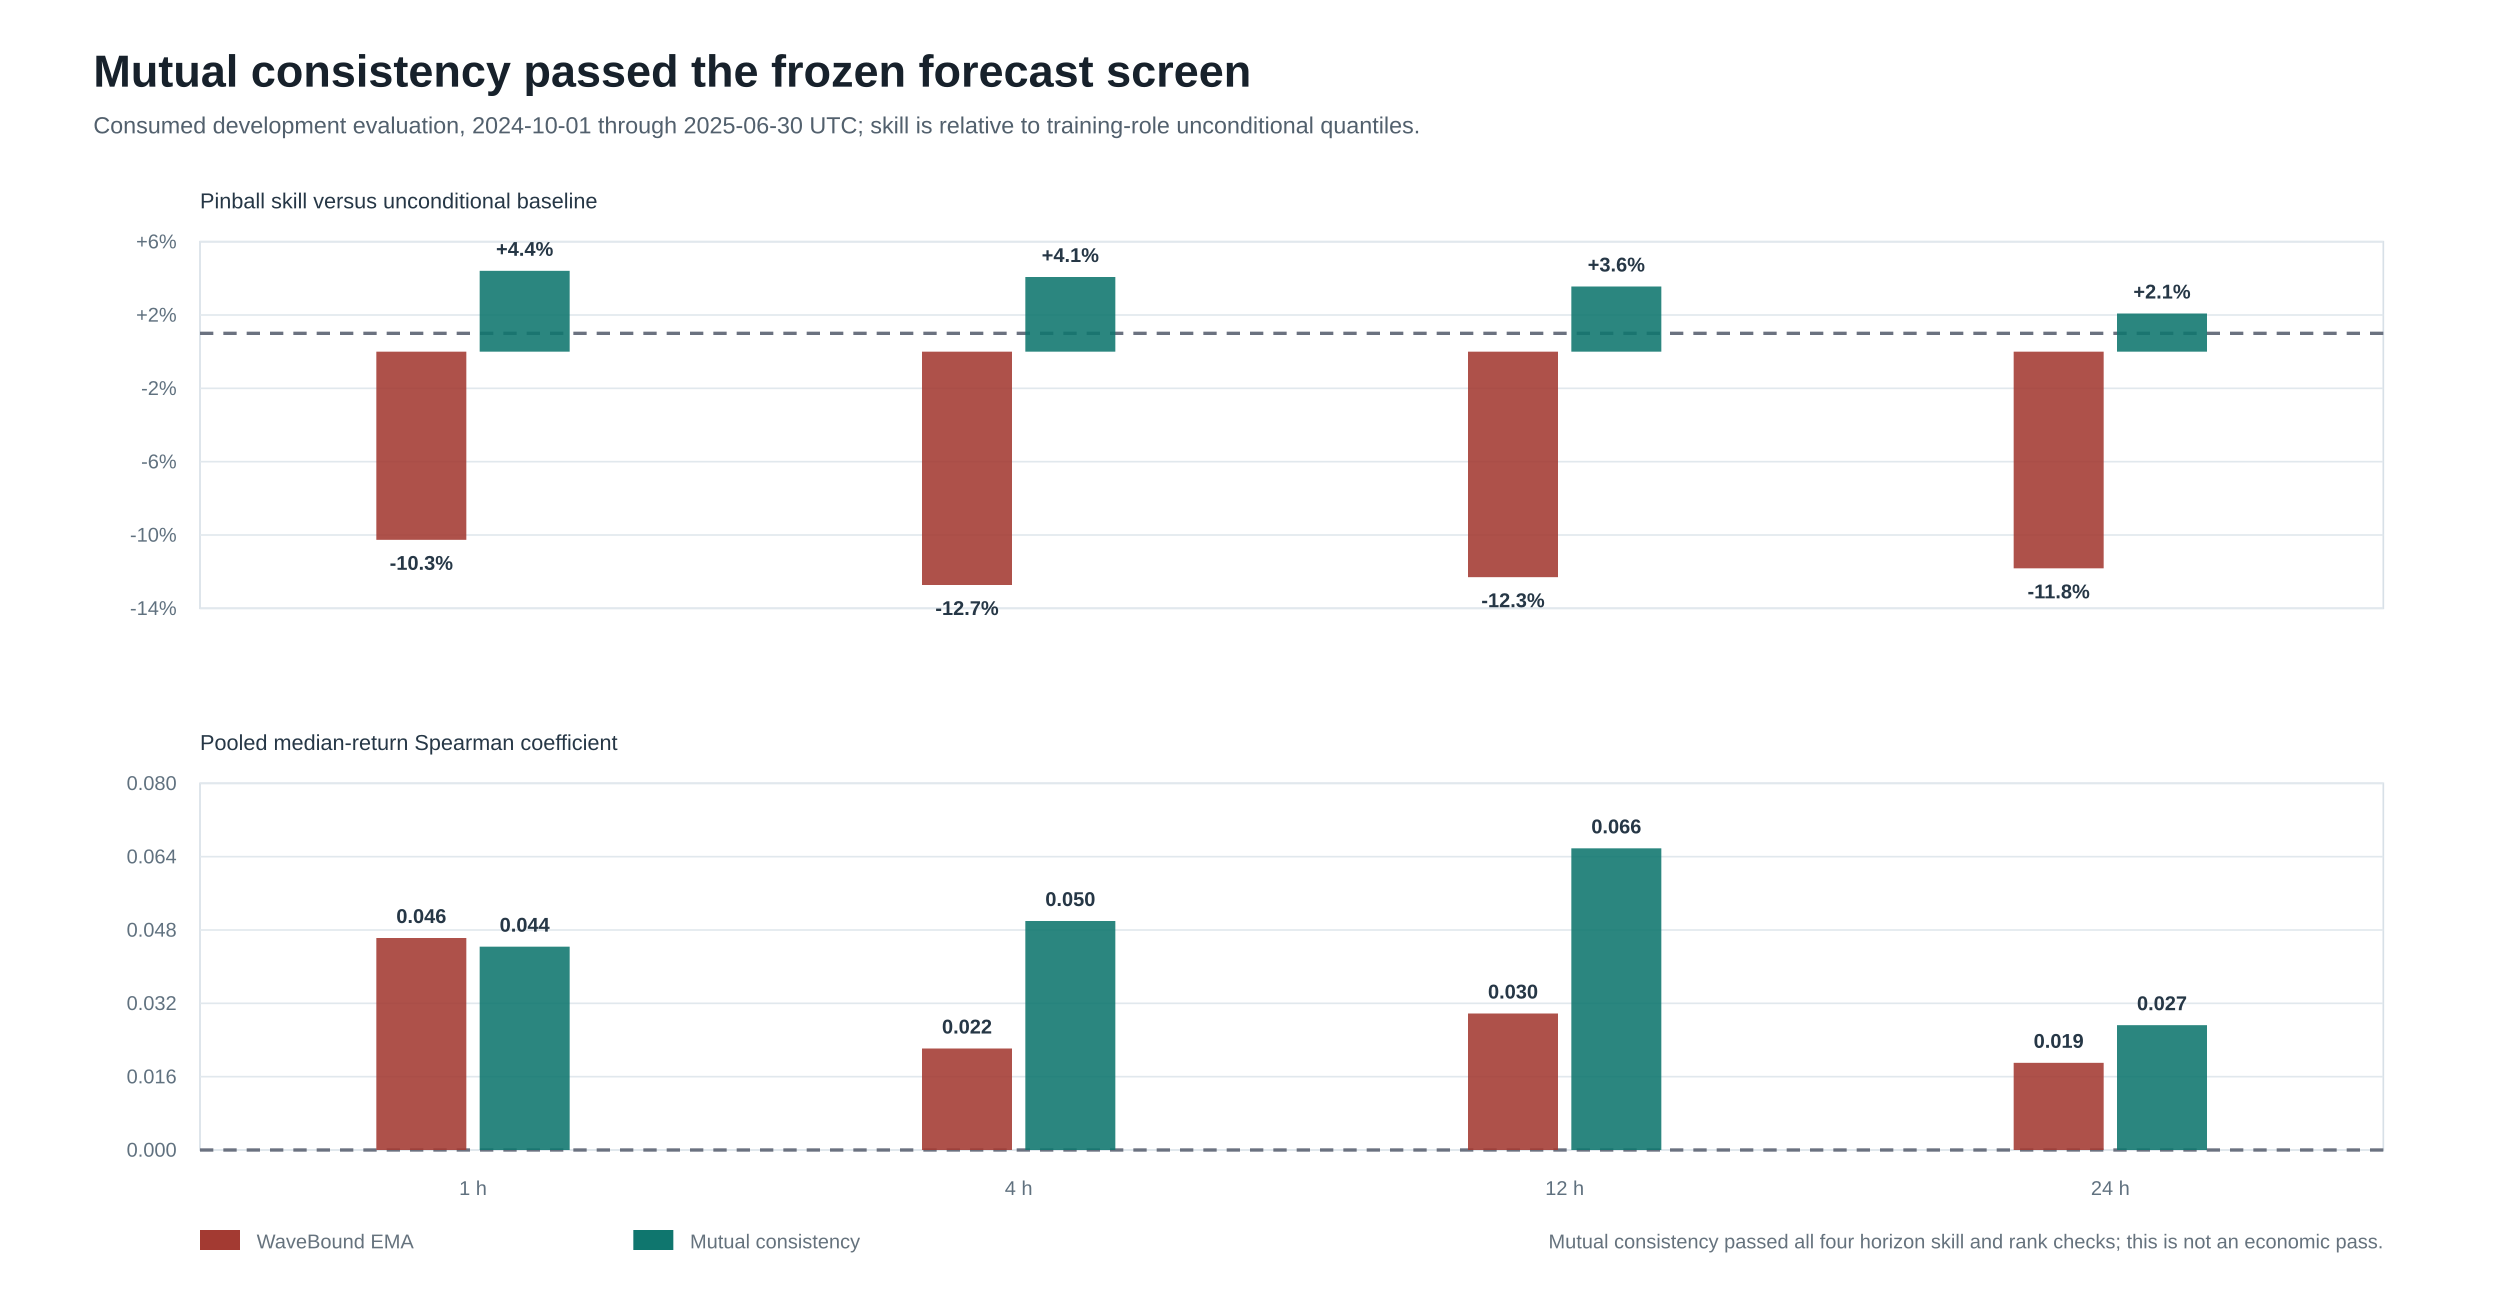
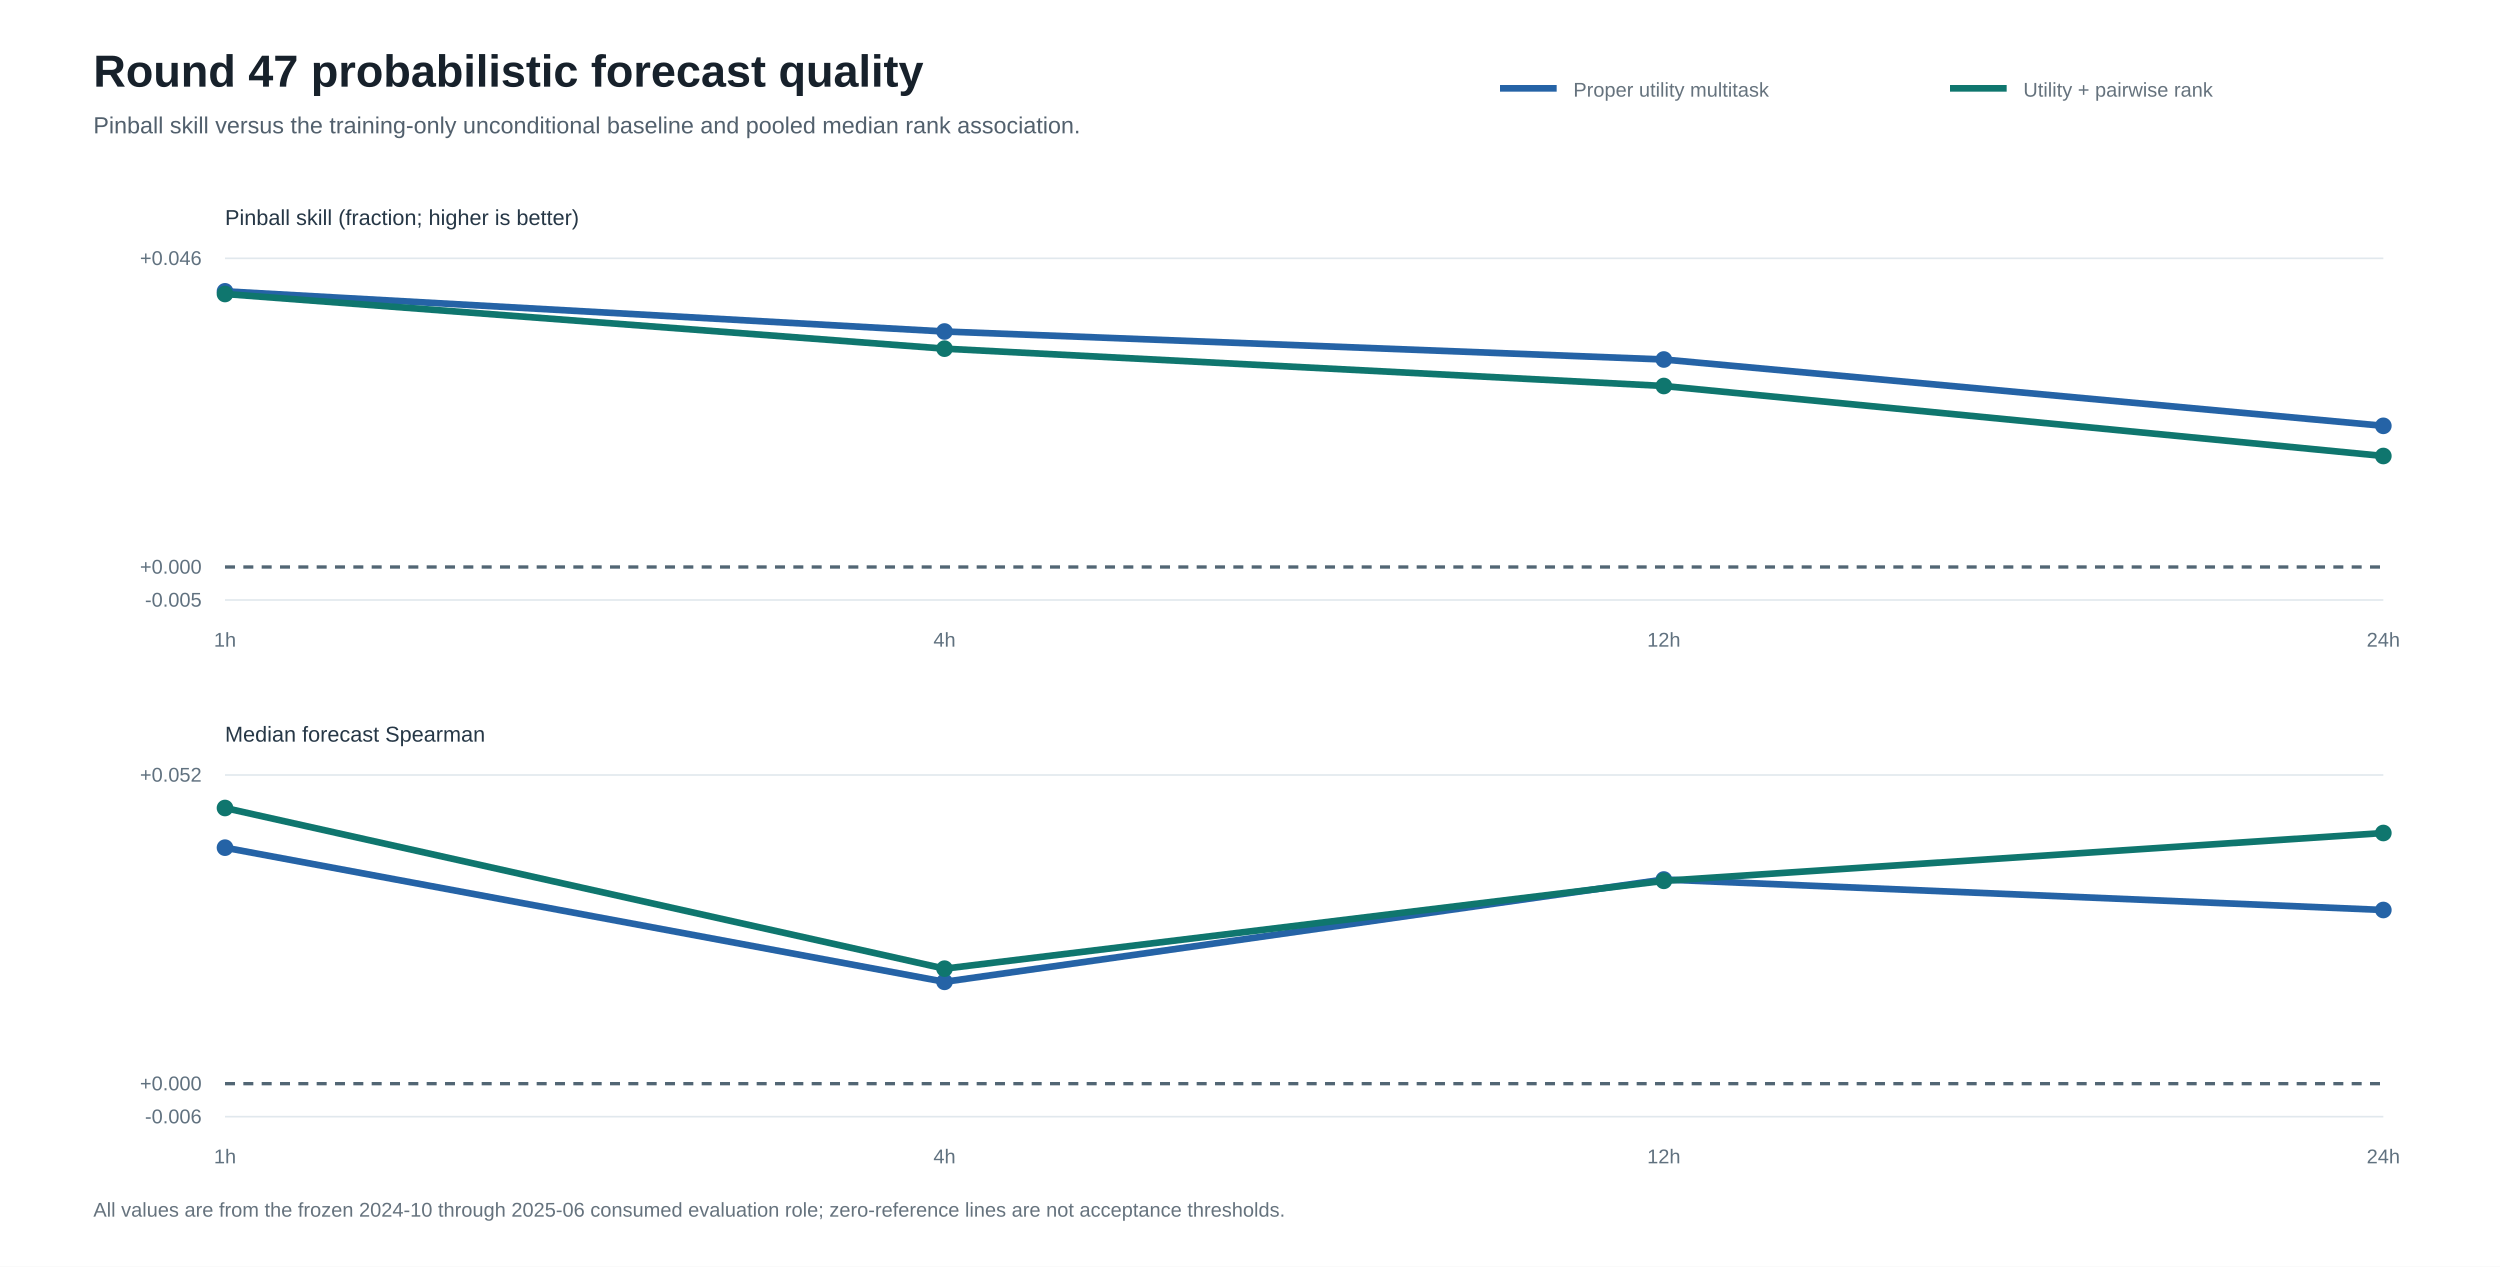
- <svg xmlns="http://www.w3.org/2000/svg" width="1500" height="780" viewBox="0 0 1500 780" role="img" aria-labelledby="title desc">
+ <svg xmlns="http://www.w3.org/2000/svg" width="1500" height="760" viewBox="0 0 1500 760" role="img" aria-labelledby="title desc">
  <rect width="100%" height="100%" fill="#ffffff" />
  <style>text{font-family:"Segoe UI",Arial,sans-serif;letter-spacing:0}.title{font-size:27px;font-weight:700;fill:#17212b}.subtitle{font-size:14px;fill:#52606d}.label{font-size:13px;fill:#263746}.axis{font-size:12px;fill:#60717f}.value{font-size:12px;font-weight:650;fill:#263746}.note{font-size:12px;fill:#65727d}.grid{stroke:#e1e8ed;stroke-width:1}.zero{stroke:#526674;stroke-width:2;stroke-dasharray:6 5}</style>
-   <text x="56" y="52" class="title">Mutual consistency passed the frozen forecast screen</text>
-   <text x="56" y="80" class="subtitle">Consumed development evaluation, 2024-10-01 through 2025-06-30 UTC; skill is relative to training-role unconditional quantiles.</text>
-   <text x="120" y="125" class="label">Pinball skill versus unconditional baseline</text>
-   <rect x="120" y="145" width="1310" height="220" fill="#ffffff" stroke="#d8e0e7" />
-   <line x1="120" y1="365.0" x2="1430" y2="365.0" class="grid" />
-   <text x="106" y="369.0" text-anchor="end" class="axis">-14%</text>
-   <line x1="120" y1="321.0" x2="1430" y2="321.0" class="grid" />
-   <text x="106" y="325.0" text-anchor="end" class="axis">-10%</text>
-   <line x1="120" y1="277.0" x2="1430" y2="277.0" class="grid" />
-   <text x="106" y="281.0" text-anchor="end" class="axis">-6%</text>
-   <line x1="120" y1="233.0" x2="1430" y2="233.0" class="grid" />
-   <text x="106" y="237.0" text-anchor="end" class="axis">-2%</text>
-   <line x1="120" y1="189.0" x2="1430" y2="189.0" class="grid" />
-   <text x="106" y="193.0" text-anchor="end" class="axis">+2%</text>
-   <line x1="120" y1="145.0" x2="1430" y2="145.0" class="grid" />
-   <text x="106" y="149.0" text-anchor="end" class="axis">+6%</text>
-   <line x1="120" y1="200.0" x2="1430" y2="200.0" stroke="#6b7280" stroke-width="2" stroke-dasharray="8 6" />
-   <rect x="225.8" y="211.0" width="54" height="112.9" fill="#a33a32" fill-opacity="0.88" />
-   <text x="252.8" y="341.9" text-anchor="middle" class="value">-10.3%</text>
-   <rect x="287.8" y="162.5" width="54" height="48.5" fill="#0f766e" fill-opacity="0.88" />
-   <text x="314.8" y="153.5" text-anchor="middle" class="value">+4.4%</text>
-   <rect x="553.2" y="211.0" width="54" height="140.0" fill="#a33a32" fill-opacity="0.88" />
-   <text x="580.2" y="369.0" text-anchor="middle" class="value">-12.7%</text>
-   <rect x="615.2" y="166.2" width="54" height="44.8" fill="#0f766e" fill-opacity="0.88" />
-   <text x="642.2" y="157.2" text-anchor="middle" class="value">+4.1%</text>
-   <rect x="880.8" y="211.0" width="54" height="135.3" fill="#a33a32" fill-opacity="0.88" />
-   <text x="907.8" y="364.3" text-anchor="middle" class="value">-12.3%</text>
-   <rect x="942.8" y="171.9" width="54" height="39.1" fill="#0f766e" fill-opacity="0.88" />
-   <text x="969.8" y="162.9" text-anchor="middle" class="value">+3.6%</text>
-   <rect x="1208.2" y="211.0" width="54" height="130.0" fill="#a33a32" fill-opacity="0.88" />
-   <text x="1235.2" y="359.0" text-anchor="middle" class="value">-11.8%</text>
-   <rect x="1270.2" y="188.1" width="54" height="22.9" fill="#0f766e" fill-opacity="0.88" />
-   <text x="1297.2" y="179.1" text-anchor="middle" class="value">+2.1%</text>
-   <text x="120" y="450" class="label">Pooled median-return Spearman coefficient</text>
-   <rect x="120" y="470" width="1310" height="220" fill="#ffffff" stroke="#d8e0e7" />
-   <line x1="120" y1="690.0" x2="1430" y2="690.0" class="grid" />
-   <text x="106" y="694.0" text-anchor="end" class="axis">0.000</text>
-   <line x1="120" y1="646.0" x2="1430" y2="646.0" class="grid" />
-   <text x="106" y="650.0" text-anchor="end" class="axis">0.016</text>
-   <line x1="120" y1="602.0" x2="1430" y2="602.0" class="grid" />
-   <text x="106" y="606.0" text-anchor="end" class="axis">0.032</text>
-   <line x1="120" y1="558.0" x2="1430" y2="558.0" class="grid" />
-   <text x="106" y="562.0" text-anchor="end" class="axis">0.048</text>
-   <line x1="120" y1="514.0" x2="1430" y2="514.0" class="grid" />
-   <text x="106" y="518.0" text-anchor="end" class="axis">0.064</text>
-   <line x1="120" y1="470.0" x2="1430" y2="470.0" class="grid" />
-   <text x="106" y="474.0" text-anchor="end" class="axis">0.080</text>
-   <line x1="120" y1="690.0" x2="1430" y2="690.0" stroke="#6b7280" stroke-width="2" stroke-dasharray="8 6" />
-   <rect x="225.8" y="562.8" width="54" height="127.2" fill="#a33a32" fill-opacity="0.88" />
-   <text x="252.8" y="553.8" text-anchor="middle" class="value">0.046</text>
-   <rect x="287.8" y="568.0" width="54" height="122.0" fill="#0f766e" fill-opacity="0.88" />
-   <text x="314.8" y="559.0" text-anchor="middle" class="value">0.044</text>
-   <text x="283.8" y="717" text-anchor="middle" class="axis">1 h</text>
-   <rect x="553.2" y="629.1" width="54" height="60.9" fill="#a33a32" fill-opacity="0.88" />
-   <text x="580.2" y="620.1" text-anchor="middle" class="value">0.022</text>
-   <rect x="615.2" y="552.6" width="54" height="137.4" fill="#0f766e" fill-opacity="0.88" />
-   <text x="642.2" y="543.6" text-anchor="middle" class="value">0.050</text>
-   <text x="611.2" y="717" text-anchor="middle" class="axis">4 h</text>
-   <rect x="880.8" y="608.1" width="54" height="81.9" fill="#a33a32" fill-opacity="0.88" />
-   <text x="907.8" y="599.1" text-anchor="middle" class="value">0.030</text>
-   <rect x="942.8" y="509.0" width="54" height="181.0" fill="#0f766e" fill-opacity="0.88" />
-   <text x="969.8" y="500.0" text-anchor="middle" class="value">0.066</text>
-   <text x="938.8" y="717" text-anchor="middle" class="axis">12 h</text>
-   <rect x="1208.2" y="637.7" width="54" height="52.3" fill="#a33a32" fill-opacity="0.88" />
-   <text x="1235.2" y="628.7" text-anchor="middle" class="value">0.019</text>
-   <rect x="1270.2" y="615.1" width="54" height="74.9" fill="#0f766e" fill-opacity="0.88" />
-   <text x="1297.2" y="606.1" text-anchor="middle" class="value">0.027</text>
-   <text x="1266.2" y="717" text-anchor="middle" class="axis">24 h</text>
-   <rect x="120" y="738" width="24" height="12" fill="#a33a32" />
-   <text x="154" y="749" class="note">WaveBound EMA</text>
-   <rect x="380" y="738" width="24" height="12" fill="#0f766e" />
-   <text x="414" y="749" class="note">Mutual consistency</text>
-   <text x="1430" y="749" text-anchor="end" class="note">Mutual consistency passed all four horizon skill and rank checks; this is not an economic pass.</text>
+   <text x="56" y="52" class="title">Round 47 probabilistic forecast quality</text>
+   <text x="56" y="80" class="subtitle">Pinball skill versus the training-only unconditional baseline and pooled median rank association.</text>
+   <line x1="900" y1="53" x2="934" y2="53" stroke="#2563a6" stroke-width="4" />
+   <text x="944" y="58" class="note">Proper utility multitask</text>
+   <line x1="1170" y1="53" x2="1204" y2="53" stroke="#0f766e" stroke-width="4" />
+   <text x="1214" y="58" class="note">Utility + pairwise rank</text>
+   <text x="135" y="135" class="label">Pinball skill (fraction; higher is better)</text>
+   <line x1="135" y1="360.0" x2="1430" y2="360.0" class="grid" />
+   <text x="121" y="364.0" text-anchor="end" class="axis">-0.005</text>
+   <line x1="135" y1="340.2" x2="1430" y2="340.2" class="zero" />
+   <text x="121" y="344.2" text-anchor="end" class="axis">+0.000</text>
+   <line x1="135" y1="155.0" x2="1430" y2="155.0" class="grid" />
+   <text x="121" y="159.0" text-anchor="end" class="axis">+0.046</text>
+   <polyline points="135.0,174.8 566.7,198.9 998.3,215.7 1430.0,255.5" fill="none" stroke="#2563a6" stroke-width="4" />
+   <circle cx="135.0" cy="174.8" r="5" fill="#2563a6" />
+   <circle cx="566.7" cy="198.9" r="5" fill="#2563a6" />
+   <circle cx="998.3" cy="215.7" r="5" fill="#2563a6" />
+   <circle cx="1430.0" cy="255.5" r="5" fill="#2563a6" />
+   <polyline points="135.0,176.4 566.7,209.2 998.3,231.6 1430.0,273.6" fill="none" stroke="#0f766e" stroke-width="4" />
+   <circle cx="135.0" cy="176.4" r="5" fill="#0f766e" />
+   <circle cx="566.7" cy="209.2" r="5" fill="#0f766e" />
+   <circle cx="998.3" cy="231.6" r="5" fill="#0f766e" />
+   <circle cx="1430.0" cy="273.6" r="5" fill="#0f766e" />
+   <text x="135.0" y="388" text-anchor="middle" class="axis">1h</text>
+   <text x="566.7" y="388" text-anchor="middle" class="axis">4h</text>
+   <text x="998.3" y="388" text-anchor="middle" class="axis">12h</text>
+   <text x="1430.0" y="388" text-anchor="middle" class="axis">24h</text>
+   <text x="135" y="445" class="label">Median forecast Spearman</text>
+   <line x1="135" y1="670.0" x2="1430" y2="670.0" class="grid" />
+   <text x="121" y="674.0" text-anchor="end" class="axis">-0.006</text>
+   <line x1="135" y1="650.2" x2="1430" y2="650.2" class="zero" />
+   <text x="121" y="654.2" text-anchor="end" class="axis">+0.000</text>
+   <line x1="135" y1="465.0" x2="1430" y2="465.0" class="grid" />
+   <text x="121" y="469.0" text-anchor="end" class="axis">+0.052</text>
+   <polyline points="135.0,508.6 566.7,589.1 998.3,527.7 1430.0,546.0" fill="none" stroke="#2563a6" stroke-width="4" />
+   <circle cx="135.0" cy="508.6" r="5" fill="#2563a6" />
+   <circle cx="566.7" cy="589.1" r="5" fill="#2563a6" />
+   <circle cx="998.3" cy="527.7" r="5" fill="#2563a6" />
+   <circle cx="1430.0" cy="546.0" r="5" fill="#2563a6" />
+   <polyline points="135.0,484.8 566.7,581.2 998.3,528.5 1430.0,499.8" fill="none" stroke="#0f766e" stroke-width="4" />
+   <circle cx="135.0" cy="484.8" r="5" fill="#0f766e" />
+   <circle cx="566.7" cy="581.2" r="5" fill="#0f766e" />
+   <circle cx="998.3" cy="528.5" r="5" fill="#0f766e" />
+   <circle cx="1430.0" cy="499.8" r="5" fill="#0f766e" />
+   <text x="135.0" y="698" text-anchor="middle" class="axis">1h</text>
+   <text x="566.7" y="698" text-anchor="middle" class="axis">4h</text>
+   <text x="998.3" y="698" text-anchor="middle" class="axis">12h</text>
+   <text x="1430.0" y="698" text-anchor="middle" class="axis">24h</text>
+   <text x="56" y="730" class="note">All values are from the frozen 2024-10 through 2025-06 consumed evaluation role; zero-reference lines are not acceptance thresholds.</text>
</svg>
